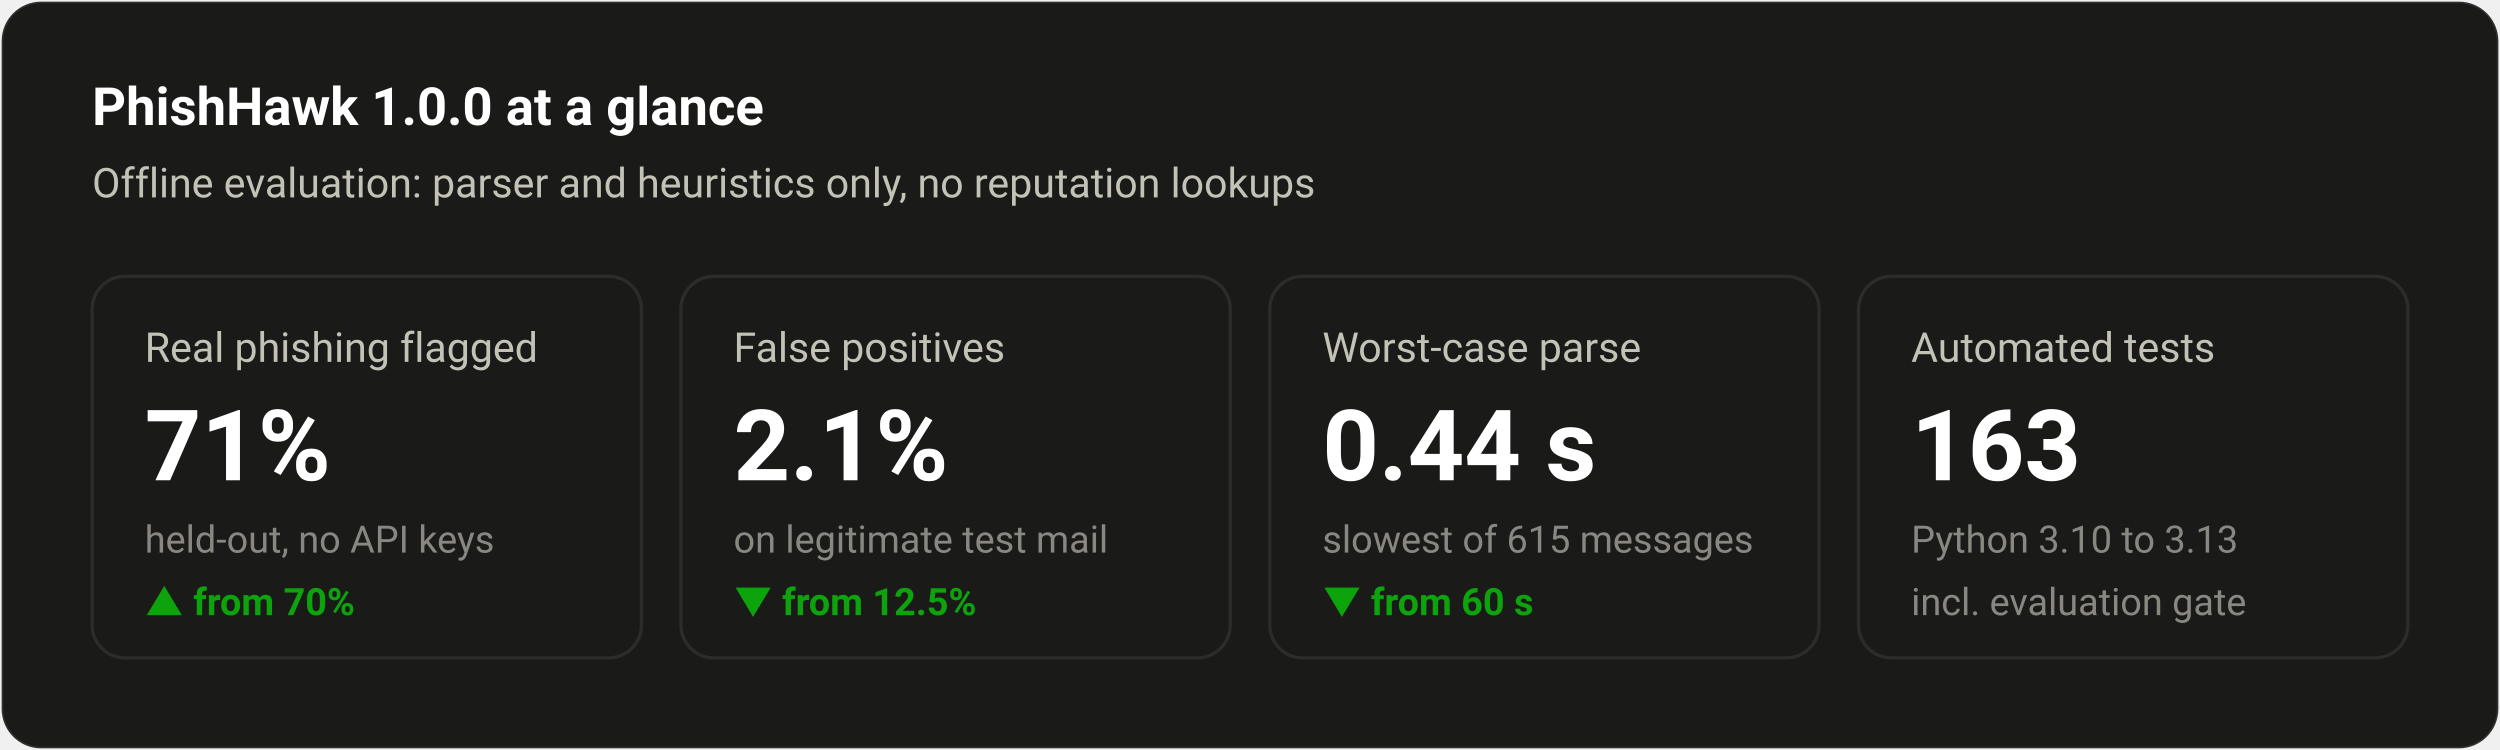
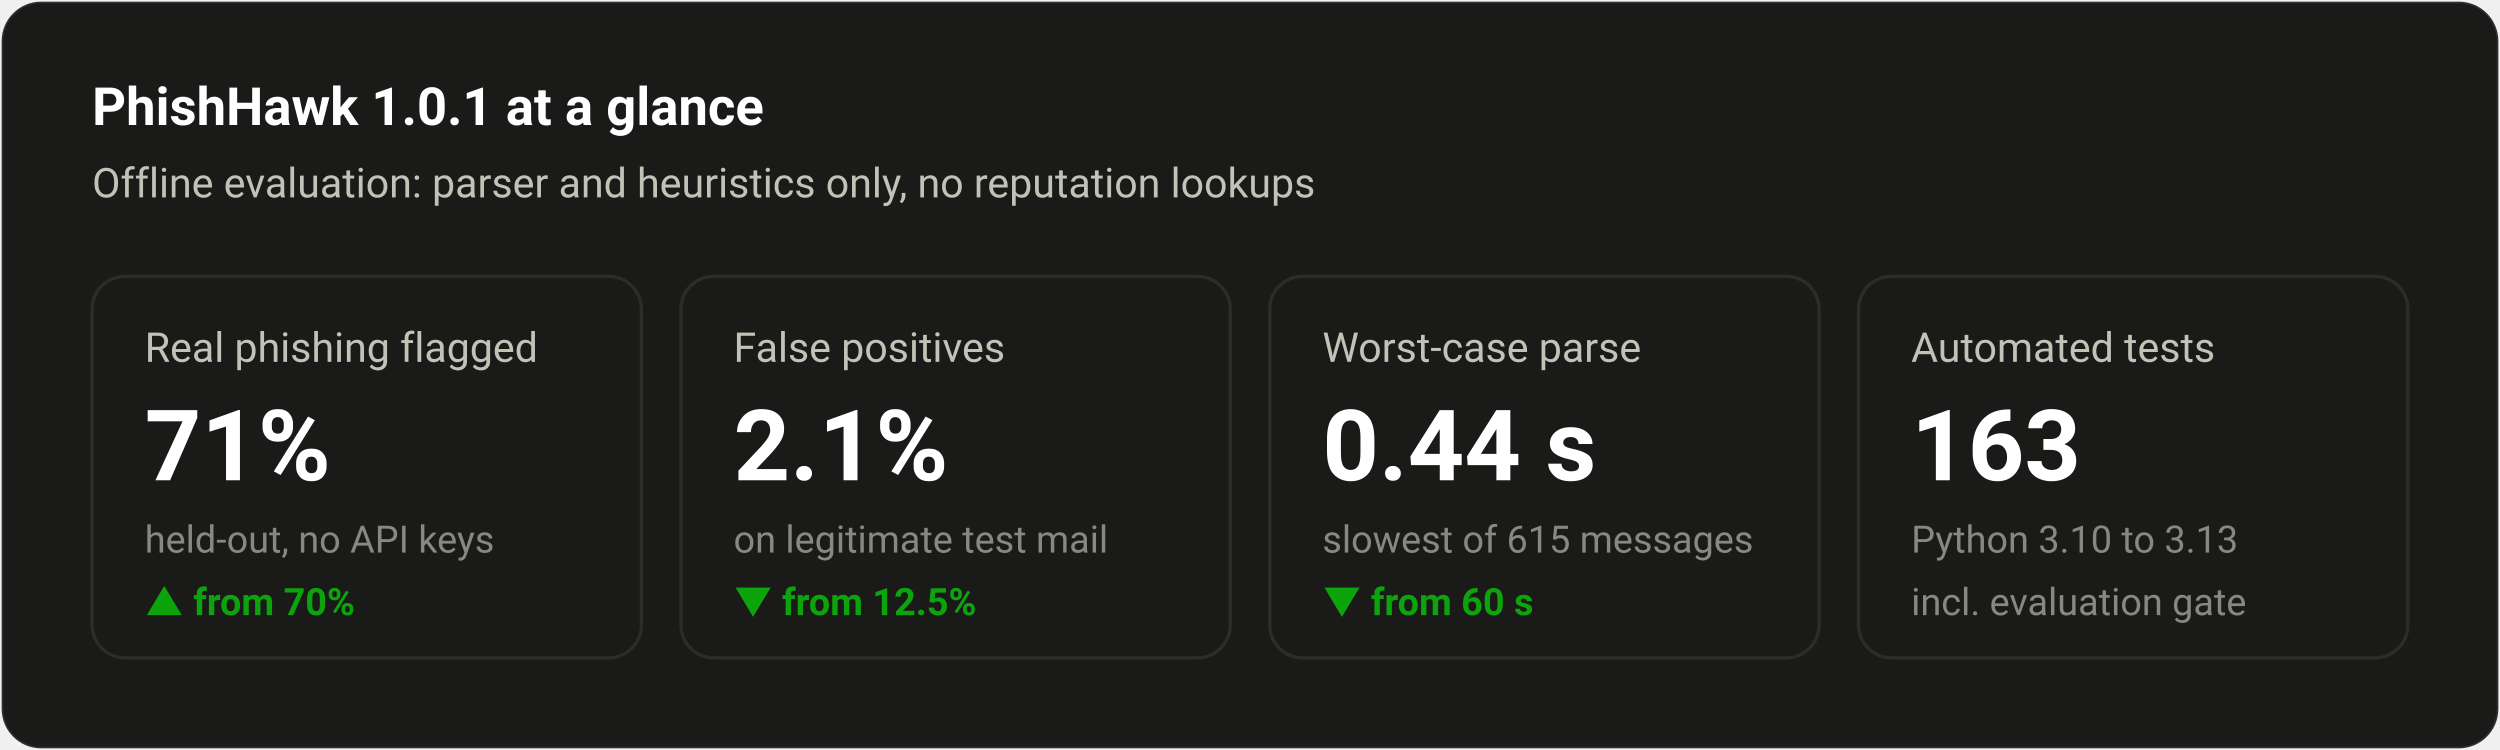
- <svg xmlns="http://www.w3.org/2000/svg" width="760" height="228" viewBox="0 0 760 228" font-family="system-ui,-apple-system,'Segoe UI',Roboto,sans-serif" role="img" aria-label="PhishHawk 1.0.0 at a glance">
+ <svg xmlns="http://www.w3.org/2000/svg" width="760" height="228" viewBox="0 0 760 228" font-family="system-ui,-apple-system,'Segoe UI',Roboto,sans-serif" role="img" aria-label="PhishHawk 1.0.1 at a glance">
  <rect x="0.5" y="0.5" width="759" height="227" rx="12" fill="#1a1a19" stroke="rgba(255,255,255,0.10)" />
-   <text x="28.0" y="38.0" fill="#ffffff" font-size="16" font-weight="600" text-anchor="start">PhishHawk 1.0.0 at a glance</text>
+   <text x="28.0" y="38.0" fill="#ffffff" font-size="16" font-weight="600" text-anchor="start">PhishHawk 1.0.1 at a glance</text>
  <text x="28.0" y="60.0" fill="#c3c2b7" font-size="12.5" font-weight="400" text-anchor="start">Offline evaluation: parser and heuristics only, no reputation lookups</text>
  <rect x="28.0" y="84" width="167.0" height="116" rx="10" fill="none" stroke="#2c2c2a" />
  <text x="44.0" y="110.0" fill="#c3c2b7" font-size="12.5" font-weight="400" text-anchor="start">Real phishing flagged</text>
  <text x="44.0" y="146.0" fill="#ffffff" font-size="30" font-weight="600" text-anchor="start">71%</text>
  <text x="44.0" y="168.0" fill="#898781" font-size="11.5" font-weight="400" text-anchor="start">held-out, no API keys</text>
  <text x="44.0" y="187.0" fill="#0ca30c" font-size="11.5" font-weight="600" text-anchor="start">▲ from 70%</text>
  <rect x="207.0" y="84" width="167.0" height="116" rx="10" fill="none" stroke="#2c2c2a" />
  <text x="223.0" y="110.0" fill="#c3c2b7" font-size="12.5" font-weight="400" text-anchor="start">False positives</text>
  <text x="223.0" y="146.0" fill="#ffffff" font-size="30" font-weight="600" text-anchor="start">2.1%</text>
  <text x="223.0" y="168.0" fill="#898781" font-size="11.5" font-weight="400" text-anchor="start">on legitimate test mail</text>
  <text x="223.0" y="187.0" fill="#0ca30c" font-size="11.5" font-weight="600" text-anchor="start">▼ from 12.5%</text>
  <rect x="386.0" y="84" width="167.0" height="116" rx="10" fill="none" stroke="#2c2c2a" />
  <text x="402.0" y="110.0" fill="#c3c2b7" font-size="12.5" font-weight="400" text-anchor="start">Worst-case parse</text>
  <text x="402.0" y="146.0" fill="#ffffff" font-size="30" font-weight="600" text-anchor="start">0.44 s</text>
  <text x="402.0" y="168.0" fill="#898781" font-size="11.5" font-weight="400" text-anchor="start">slowest of 615 messages</text>
  <text x="402.0" y="187.0" fill="#0ca30c" font-size="11.5" font-weight="600" text-anchor="start">▼ from 60 s</text>
  <rect x="565.0" y="84" width="167.0" height="116" rx="10" fill="none" stroke="#2c2c2a" />
  <text x="581.0" y="110.0" fill="#c3c2b7" font-size="12.5" font-weight="400" text-anchor="start">Automated tests</text>
  <text x="581.0" y="146.0" fill="#ffffff" font-size="30" font-weight="600" text-anchor="start">163</text>
  <text x="581.0" y="168.0" fill="#898781" font-size="11.5" font-weight="400" text-anchor="start">Python 3.10 to 3.13</text>
  <text x="581.0" y="187.0" fill="#898781" font-size="11.5" font-weight="400" text-anchor="start">incl. evaluation gate</text>
</svg>
